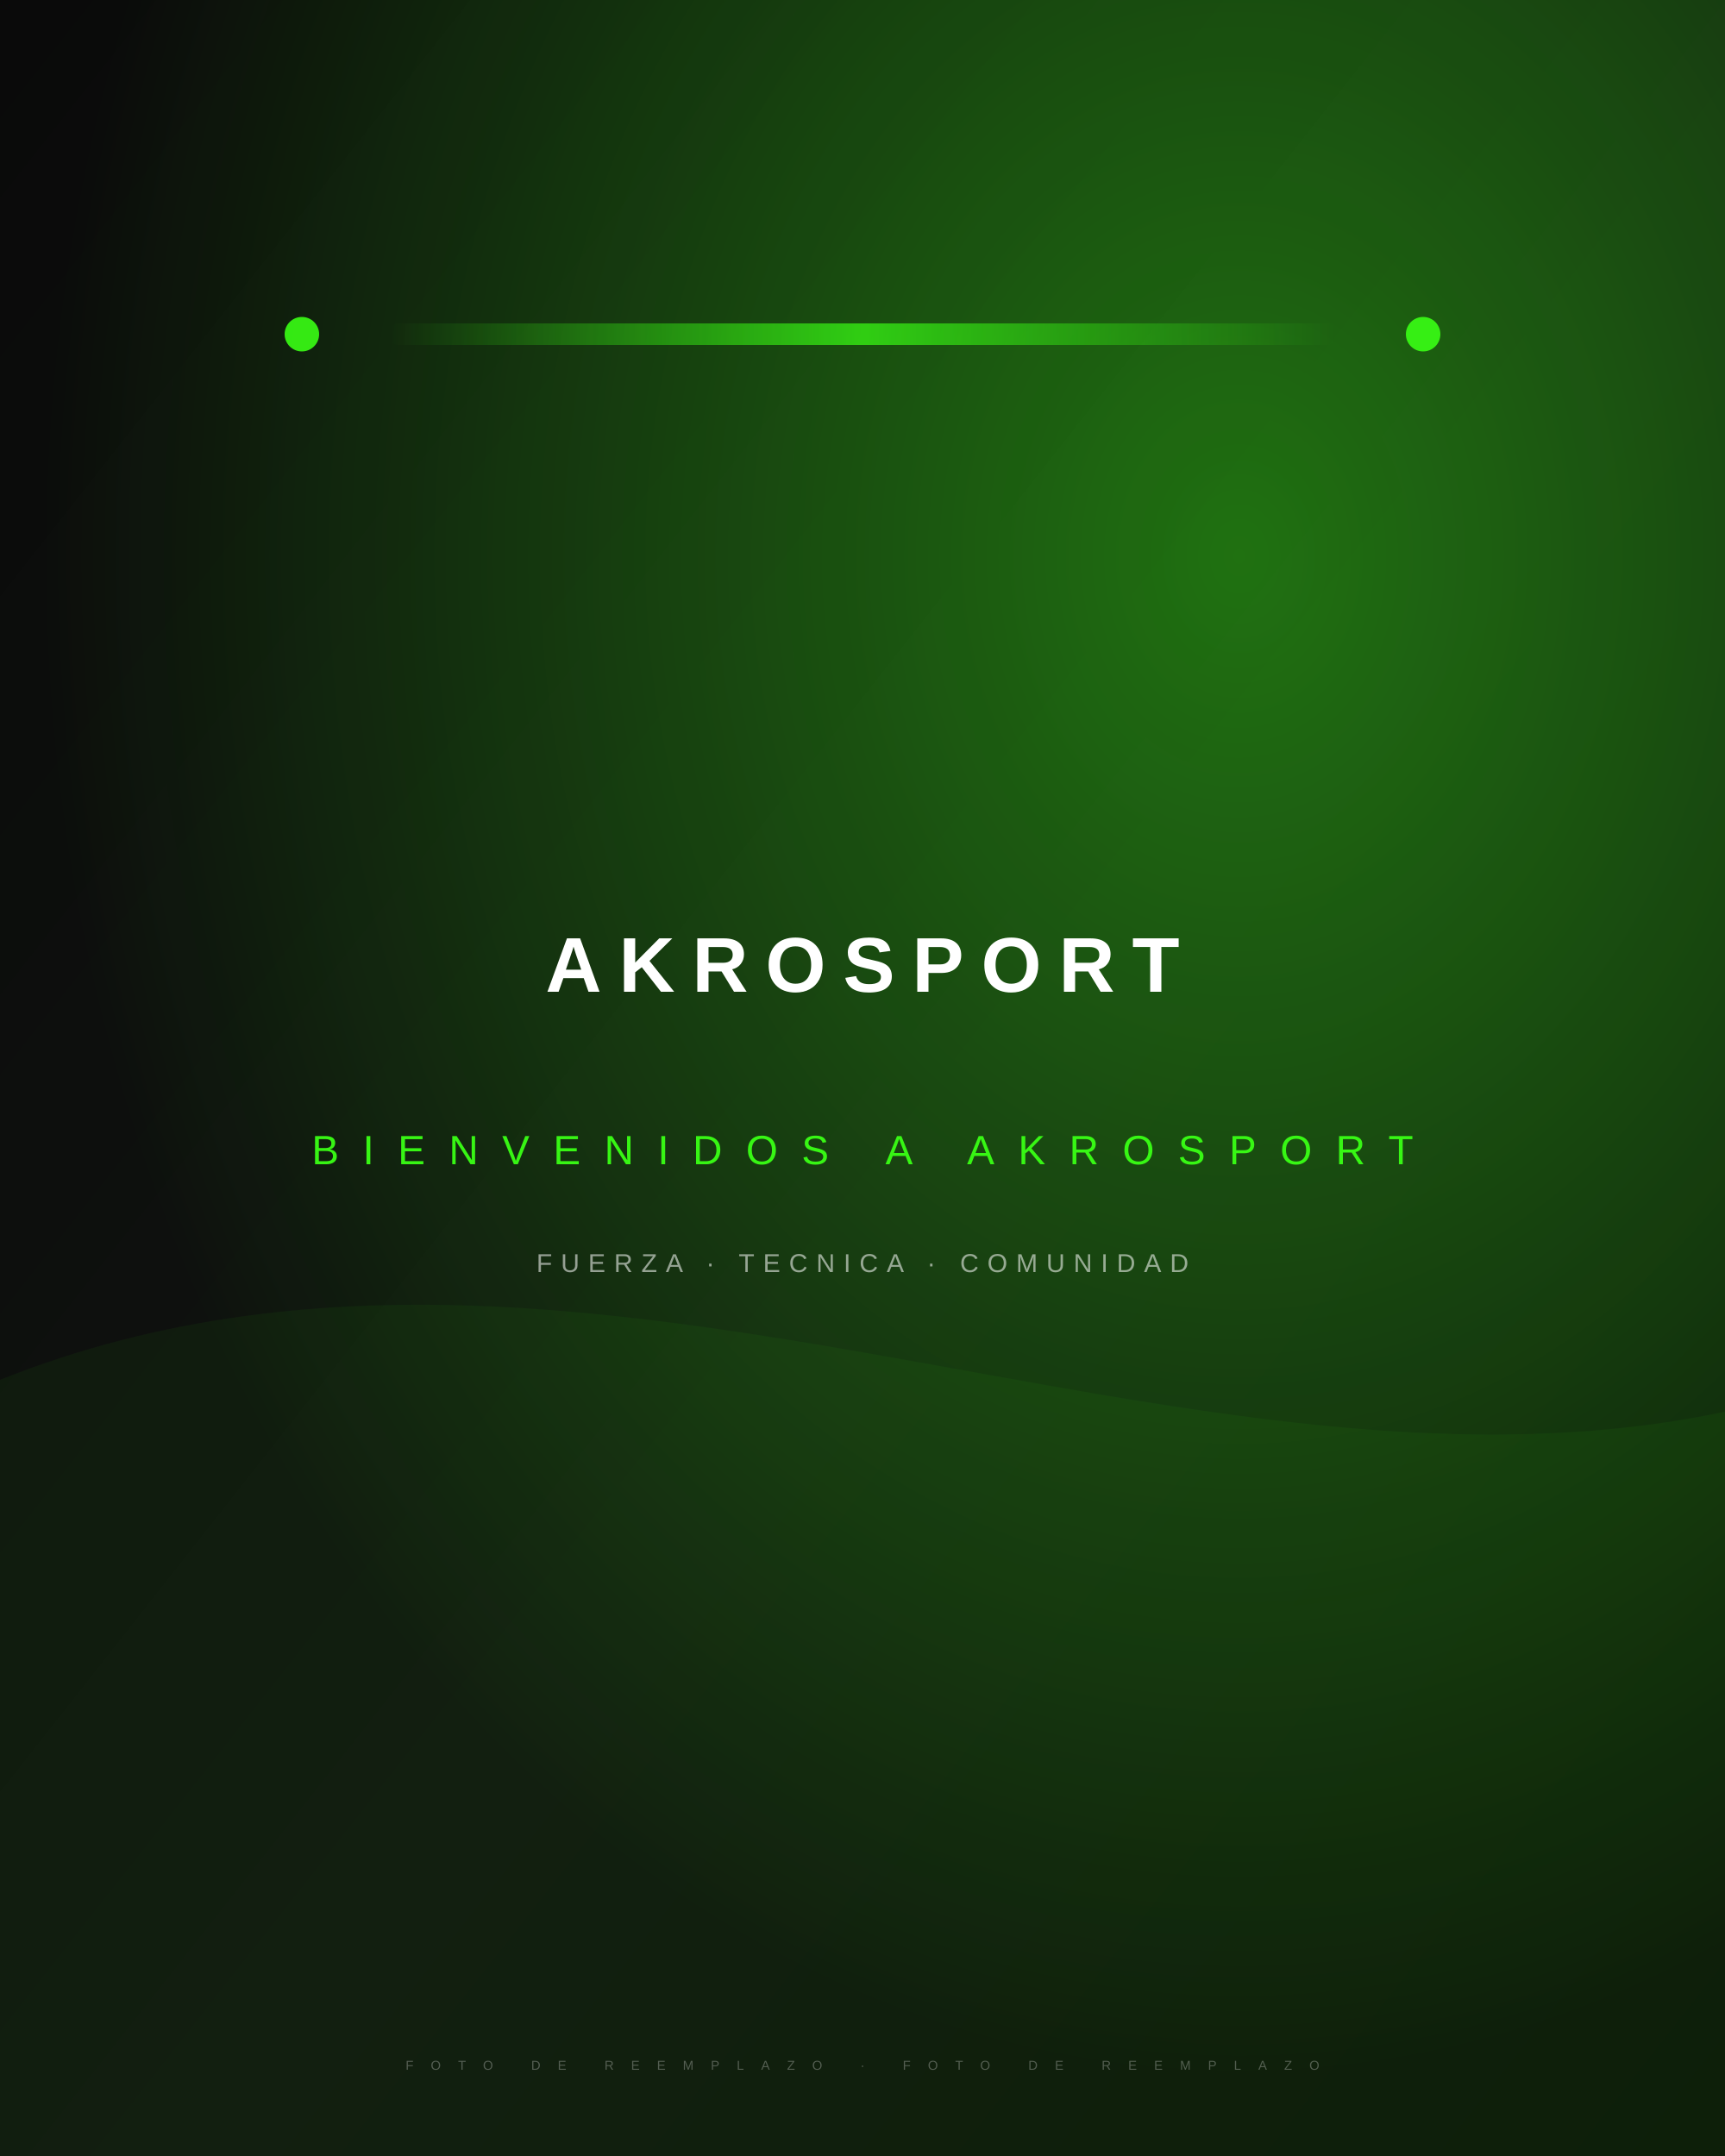
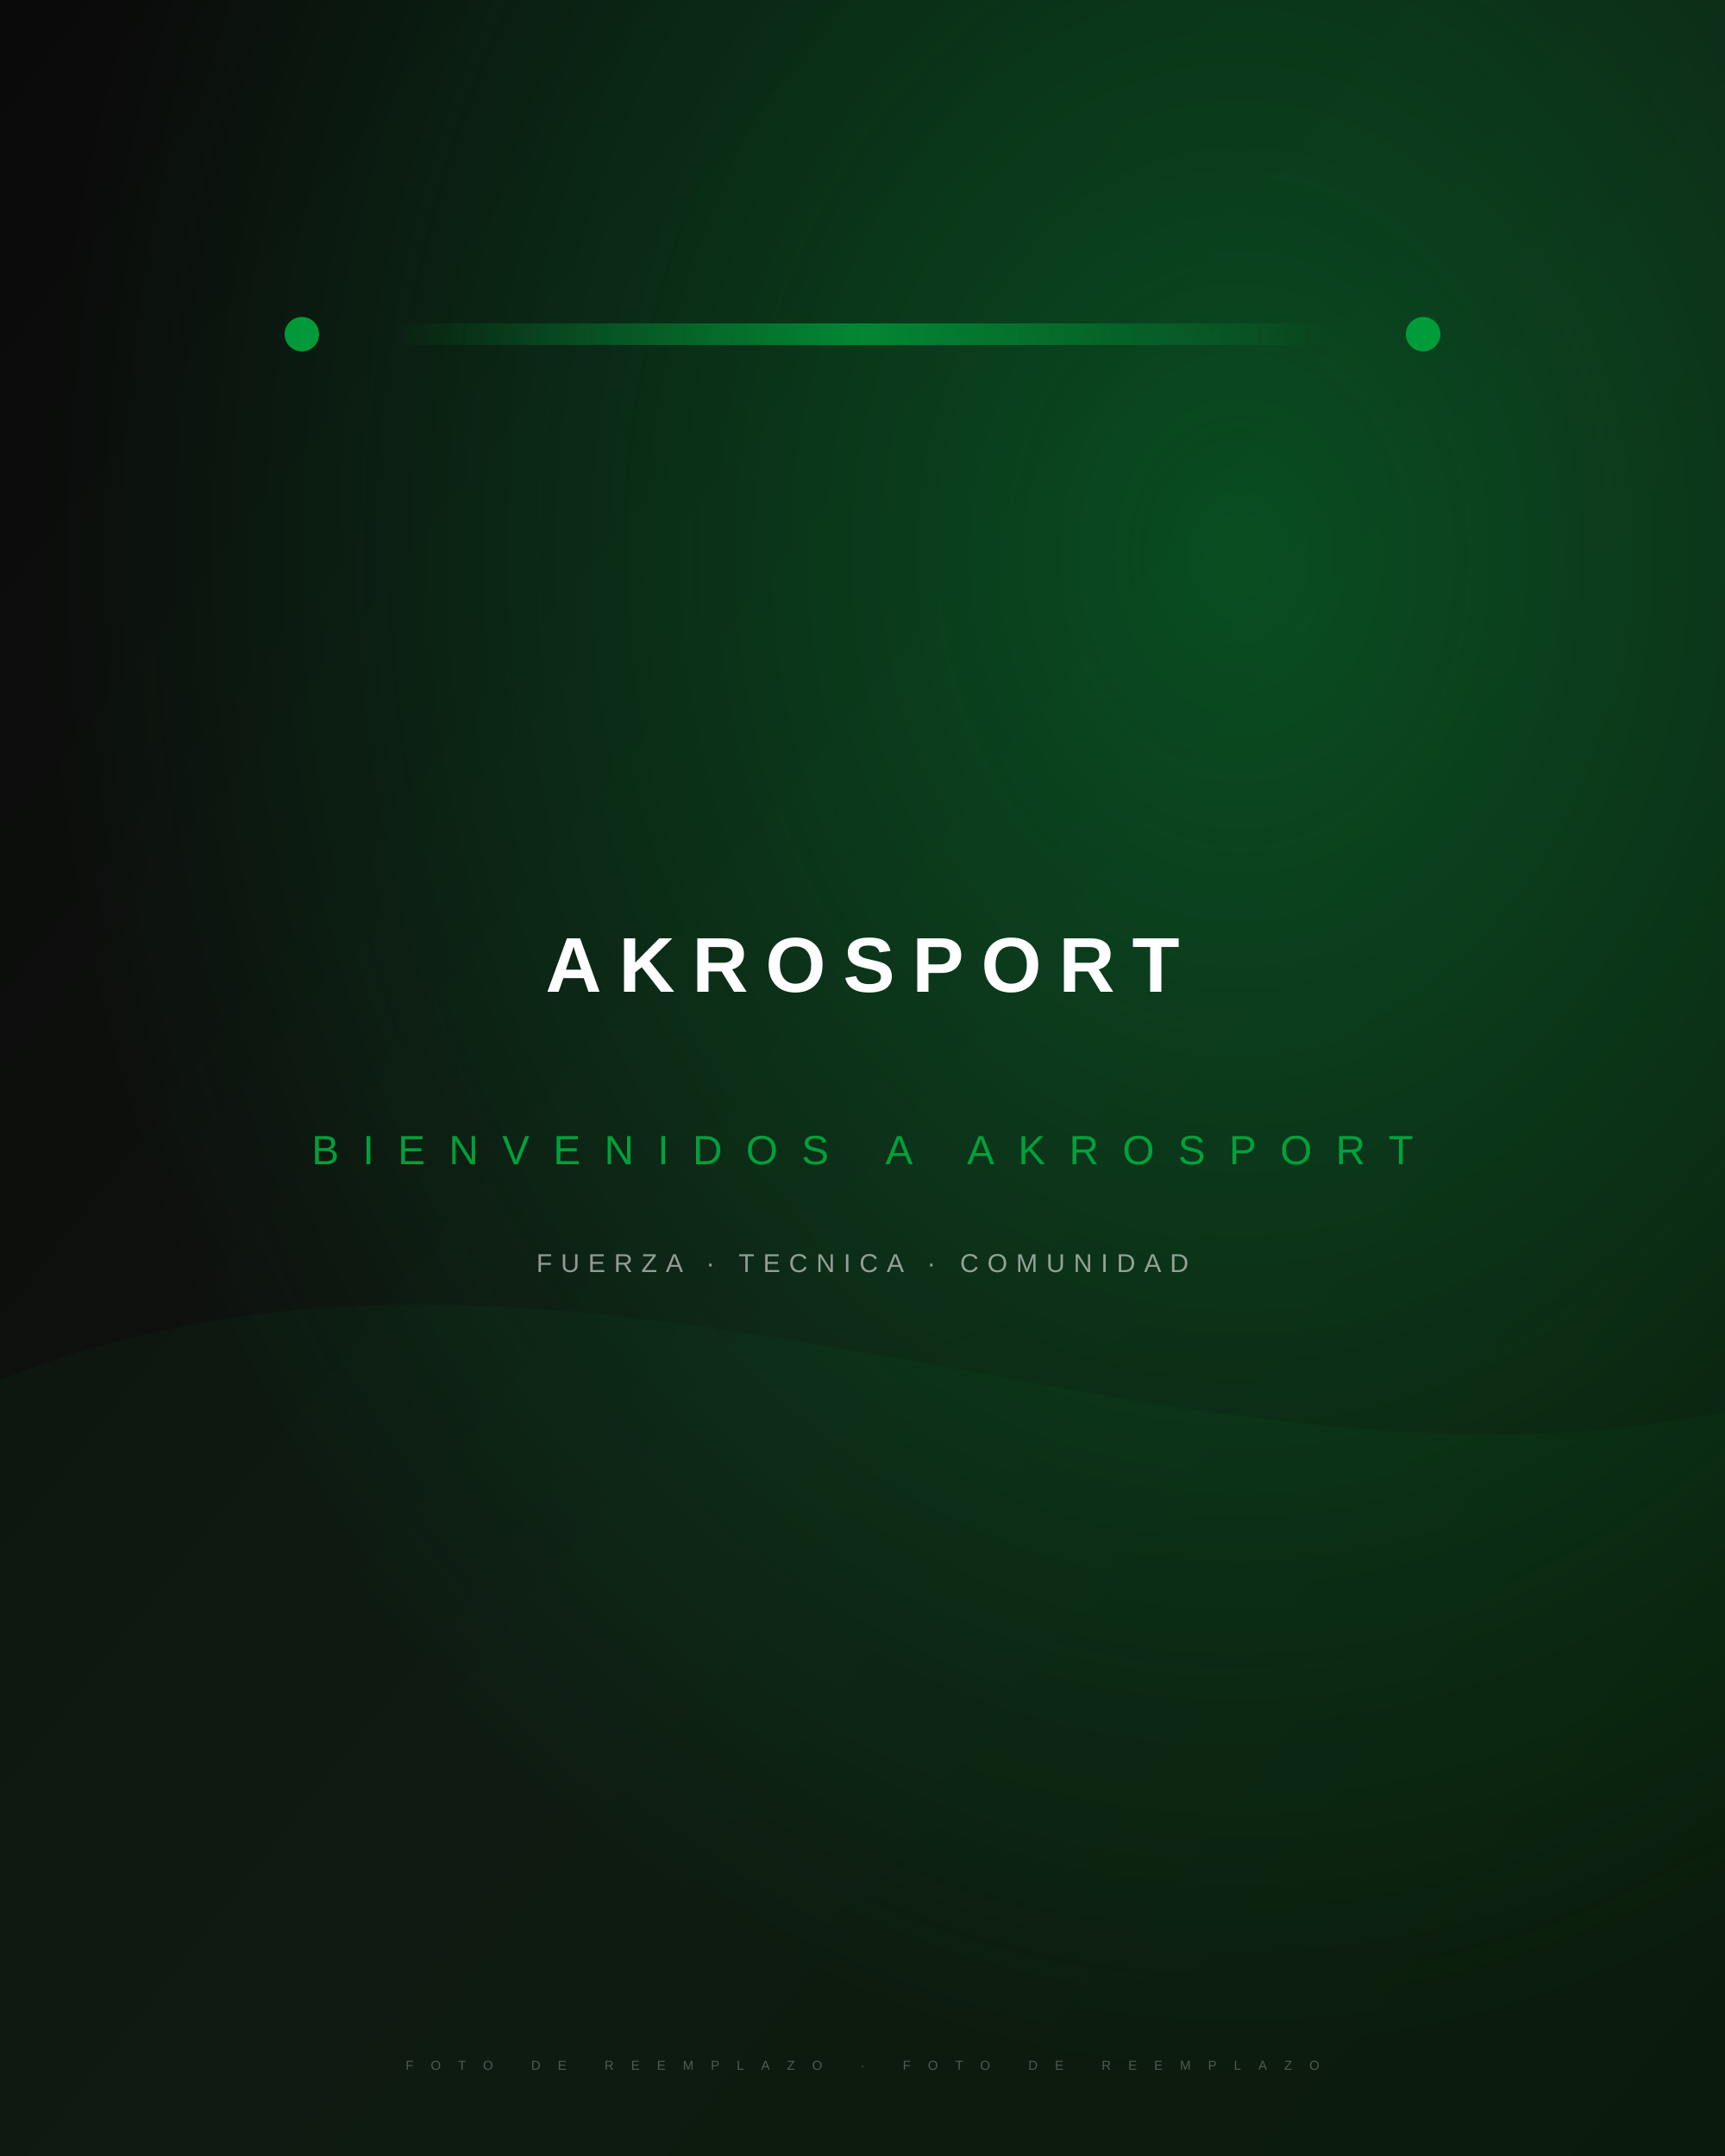
<svg xmlns="http://www.w3.org/2000/svg" width="800" height="1000" viewBox="0 0 800 1000">
  <defs>
    <linearGradient id="g" x1="0" y1="0" x2="1" y2="1">
      <stop offset="0%" stop-color="#0A0A0A" />
      <stop offset="55%" stop-color="#101410" />
      <stop offset="100%" stop-color="#0b1408" />
    </linearGradient>
    <radialGradient id="glow" cx="72%" cy="26%" r="70%">
-       <stop offset="0%" stop-color="#39FF14" stop-opacity="0.4" />
-       <stop offset="100%" stop-color="#39FF14" stop-opacity="0" />
+       <stop offset="0%" stop-color="#00A63D" stop-opacity="0.4" />
+       <stop offset="100%" stop-color="#00A63D" stop-opacity="0" />
    </radialGradient>
    <linearGradient id="line" x1="0" y1="0" x2="1" y2="0">
-       <stop offset="0%" stop-color="#39FF14" stop-opacity="0" />
-       <stop offset="50%" stop-color="#39FF14" stop-opacity="0.9" />
-       <stop offset="100%" stop-color="#39FF14" stop-opacity="0" />
+       <stop offset="0%" stop-color="#00A63D" stop-opacity="0" />
+       <stop offset="50%" stop-color="#00A63D" stop-opacity="0.9" />
+       <stop offset="100%" stop-color="#00A63D" stop-opacity="0" />
    </linearGradient>
  </defs>
  <rect width="800" height="1000" fill="url(#g)" />
  <rect width="800" height="1000" fill="url(#glow)" />
-   <path d="M 0 640 C 300 520, 620 760, 900 620 S 1400 480, 800 560 L 800 1000 L 0 1000 Z" fill="#39FF14" opacity="0.05" />
+   <path d="M 0 640 C 300 520, 620 760, 900 620 S 1400 480, 800 560 L 800 1000 L 0 1000 Z" fill="#00A63D" opacity="0.05" />
  <rect x="180" y="150" width="440" height="10" rx="5" fill="url(#line)" opacity="0.8" />
-   <circle cx="140" cy="155" r="8" fill="#39FF14" opacity="0.9" />
-   <circle cx="660" cy="155" r="8" fill="#39FF14" opacity="0.9" />
+   <circle cx="140" cy="155" r="8" fill="#00A63D" opacity="0.9" />
+   <circle cx="660" cy="155" r="8" fill="#00A63D" opacity="0.9" />
  <text x="400" y="460" text-anchor="middle" font-family="Arial Black, Arial, sans-serif" font-size="36" font-weight="900" letter-spacing="8" fill="#ffffff">AKROSPORT</text>
-   <text x="400" y="540" text-anchor="middle" font-family="Arial, sans-serif" font-size="19" letter-spacing="11" fill="#39FF14" opacity="0.95">BIENVENIDOS A AKROSPORT</text>
+   <text x="400" y="540" text-anchor="middle" font-family="Arial, sans-serif" font-size="19" letter-spacing="11" fill="#00A63D" opacity="0.95">BIENVENIDOS A AKROSPORT</text>
  <text x="400" y="590" text-anchor="middle" font-family="Arial, sans-serif" font-size="12" letter-spacing="4" fill="#ffffff" opacity="0.55">FUERZA · TECNICA · COMUNIDAD</text>
  <text x="400" y="960" text-anchor="middle" font-family="Arial, sans-serif" font-size="6" letter-spacing="8" fill="#ffffff" opacity="0.28">FOTO DE REEMPLAZO · FOTO DE REEMPLAZO</text>
</svg>
